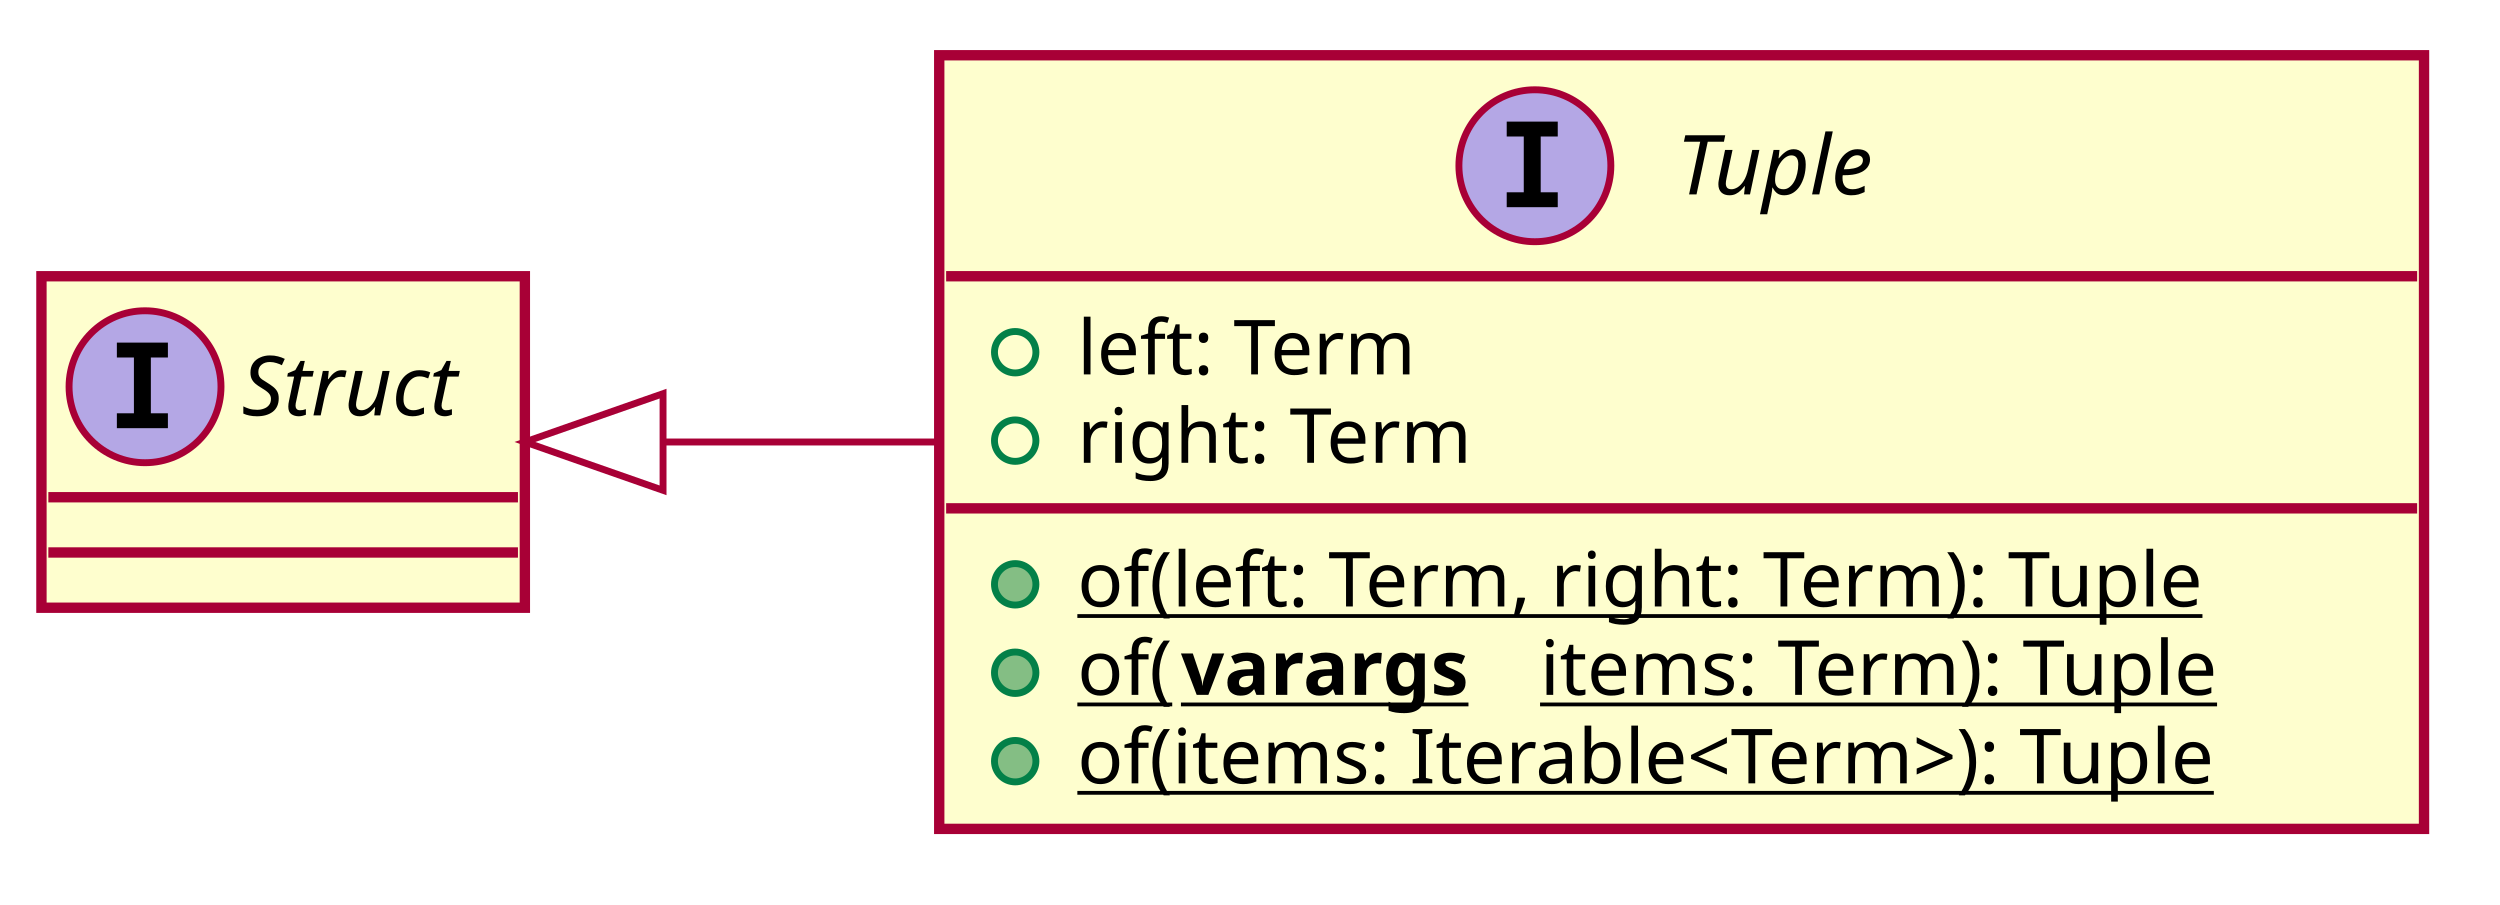
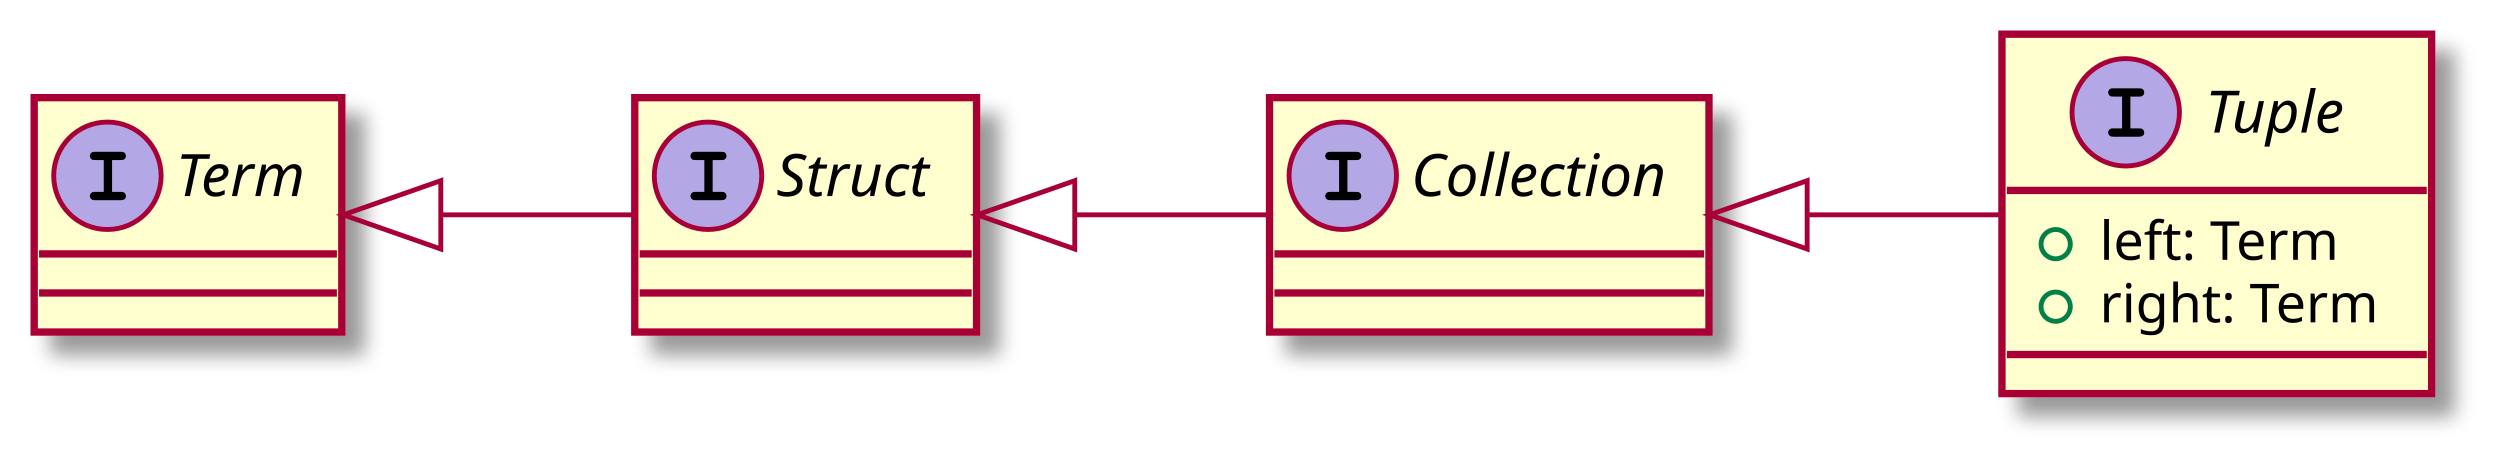
- <svg xmlns="http://www.w3.org/2000/svg" contentScriptType="application/ecmascript" contentStyleType="text/css" height="131px" preserveAspectRatio="none" style="width:362px;height:131px;" version="1.1" viewBox="0 0 362 131" width="362px" zoomAndPan="magnify">
-   <defs />
+ <svg xmlns="http://www.w3.org/2000/svg" contentScriptType="application/ecmascript" contentStyleType="text/css" height="94px" preserveAspectRatio="none" style="width:512px;height:94px;background:#FFFFFF;" version="1.1" viewBox="0 0 512 94" width="512px" zoomAndPan="magnify">
+   <defs>
+     <filter height="300%" id="f1g9xn0rxnvbk8" width="300%" x="-1" y="-1">
+       <feGaussianBlur result="blurOut" stdDeviation="2.0" />
+       <feColorMatrix in="blurOut" result="blurOut2" type="matrix" values="0 0 0 0 0 0 0 0 0 0 0 0 0 0 0 0 0 0 .4 0" />
+       <feOffset dx="4.0" dy="4.0" in="blurOut2" result="blurOut3" />
+       <feBlend in="SourceGraphic" in2="blurOut3" mode="normal" />
+     </filter>
+   </defs>
  <g>
-     <rect fill="#FEFECE" height="48" id="Struct" style="stroke: #A80036; stroke-width: 1.5;" width="70" x="6" y="40" />
-     <ellipse cx="21" cy="56" fill="#B4A7E5" rx="11" ry="11" style="stroke: #A80036; stroke-width: 1.0;" />
-     <path d="M16.922,51.766 L16.922,49.609 L24.312,49.609 L24.312,51.766 L21.844,51.766 L21.844,59.844 L24.312,59.844 L24.312,62 L16.922,62 L16.922,59.844 L19.391,59.844 L19.391,51.766 L16.922,51.766 Z " />
-     <text fill="#000000" font-family="sans-serif" font-size="12" font-style="italic" lengthAdjust="spacingAndGlyphs" textLength="38" x="35" y="60.154">Struct</text>
-     <line style="stroke: #A80036; stroke-width: 1.5;" x1="7" x2="75" y1="72" y2="72" />
-     <line style="stroke: #A80036; stroke-width: 1.5;" x1="7" x2="75" y1="80" y2="80" />
-     <rect fill="#FEFECE" height="112.023" id="Tuple" style="stroke: #A80036; stroke-width: 1.5;" width="215" x="136" y="8" />
-     <ellipse cx="222.25" cy="24" fill="#B4A7E5" rx="11" ry="11" style="stroke: #A80036; stroke-width: 1.0;" />
-     <path d="M218.172,19.766 L218.172,17.609 L225.562,17.609 L225.562,19.766 L223.094,19.766 L223.094,27.844 L225.562,27.844 L225.562,30 L218.172,30 L218.172,27.844 L220.641,27.844 L220.641,19.766 L218.172,19.766 Z " />
-     <text fill="#000000" font-family="sans-serif" font-size="12" font-style="italic" lengthAdjust="spacingAndGlyphs" textLength="34" x="242.75" y="28.154">Tuple</text>
-     <line style="stroke: #A80036; stroke-width: 1.5;" x1="137" x2="350" y1="40" y2="40" />
-     <ellipse cx="147" cy="51" fill="none" rx="3" ry="3" style="stroke: #038048; stroke-width: 1.0;" />
-     <text fill="#000000" font-family="sans-serif" font-size="11" lengthAdjust="spacingAndGlyphs" textLength="56" x="156" y="54.21">left: Term</text>
-     <ellipse cx="147" cy="63.805" fill="none" rx="3" ry="3" style="stroke: #038048; stroke-width: 1.0;" />
-     <text fill="#000000" font-family="sans-serif" font-size="11" lengthAdjust="spacingAndGlyphs" textLength="64" x="156" y="67.015">right: Term</text>
-     <line style="stroke: #A80036; stroke-width: 1.5;" x1="137" x2="350" y1="73.609" y2="73.609" />
-     <ellipse cx="147" cy="84.609" fill="#84BE84" rx="3" ry="3" style="stroke: #038048; stroke-width: 1.0;" />
-     <text fill="#000000" font-family="sans-serif" font-size="11" lengthAdjust="spacingAndGlyphs" text-decoration="underline" textLength="186" x="156" y="87.82">of(left: Term, right: Term): Tuple</text>
-     <ellipse cx="147" cy="97.414" fill="#84BE84" rx="3" ry="3" style="stroke: #038048; stroke-width: 1.0;" />
-     <text fill="#000000" font-family="sans-serif" font-size="11" lengthAdjust="spacingAndGlyphs" text-decoration="underline" textLength="15" x="156" y="100.624">of(</text>
-     <text fill="#000000" font-family="sans-serif" font-size="11" font-weight="bold" lengthAdjust="spacingAndGlyphs" text-decoration="underline" textLength="48" x="171" y="100.624">varargs</text>
-     <text fill="#000000" font-family="sans-serif" font-size="11" lengthAdjust="spacingAndGlyphs" text-decoration="underline" textLength="113" x="223" y="100.624">items: Term): Tuple</text>
-     <ellipse cx="147" cy="110.219" fill="#84BE84" rx="3" ry="3" style="stroke: #038048; stroke-width: 1.0;" />
-     <text fill="#000000" font-family="sans-serif" font-size="11" lengthAdjust="spacingAndGlyphs" text-decoration="underline" textLength="189" x="156" y="113.429">of(items: Iterable&lt;Term&gt;): Tuple</text>
-     <path d="M96.08,64 C108.42,64 121.95,64 135.64,64 " fill="none" id="Struct&lt;-Tuple" style="stroke: #A80036; stroke-width: 1.0;" />
-     <polygon fill="none" points="96.01,71,76.01,64,96.01,57,96.01,71" style="stroke: #A80036; stroke-width: 1.0;" />
+     <rect codeLine="3" fill="#FEFECE" filter="url(#f1g9xn0rxnvbk8)" height="48" id="Term" style="stroke:#A80036;stroke-width:1.5;" width="63" x="7" y="20" />
+     <ellipse cx="22" cy="36" fill="#B4A7E5" rx="11" ry="11" style="stroke:#A80036;stroke-width:1.0;" />
+     <path d="M22.953,32.781 L24.672,32.781 C25.062,32.781 25.25,32.75 25.375,32.672 C25.641,32.516 25.781,32.234 25.781,31.938 C25.781,31.672 25.672,31.406 25.438,31.234 C25.266,31.125 25.125,31.094 24.672,31.094 L19.531,31.094 C19.094,31.094 18.969,31.109 18.812,31.203 C18.562,31.359 18.406,31.656 18.406,31.938 C18.406,32.219 18.547,32.469 18.766,32.641 C18.922,32.75 19.109,32.781 19.531,32.781 L21.25,32.781 L21.25,39.297 L19.531,39.297 C19.094,39.297 18.969,39.312 18.812,39.422 C18.562,39.578 18.406,39.859 18.406,40.156 C18.406,40.406 18.547,40.672 18.766,40.828 C18.922,40.953 19.125,41 19.531,41 L24.672,41 C25.422,41 25.781,40.719 25.781,40.156 C25.781,39.875 25.672,39.625 25.438,39.453 C25.266,39.328 25.125,39.297 24.672,39.297 L22.953,39.297 L22.953,32.781 Z " fill="#000000" />
+     <text fill="#000000" font-family="sans-serif" font-size="12" font-style="italic" lengthAdjust="spacing" textLength="31" x="36" y="40.154">Term</text>
+     <line style="stroke:#A80036;stroke-width:1.5;" x1="8" x2="69" y1="52" y2="52" />
+     <line style="stroke:#A80036;stroke-width:1.5;" x1="8" x2="69" y1="60" y2="60" />
+     <rect codeLine="4" fill="#FEFECE" filter="url(#f1g9xn0rxnvbk8)" height="48" id="Struct" style="stroke:#A80036;stroke-width:1.5;" width="70" x="130" y="20" />
+     <ellipse cx="145" cy="36" fill="#B4A7E5" rx="11" ry="11" style="stroke:#A80036;stroke-width:1.0;" />
+     <path d="M145.953,32.781 L147.672,32.781 C148.062,32.781 148.25,32.75 148.375,32.672 C148.641,32.516 148.781,32.234 148.781,31.938 C148.781,31.672 148.672,31.406 148.438,31.234 C148.266,31.125 148.125,31.094 147.672,31.094 L142.531,31.094 C142.094,31.094 141.969,31.109 141.812,31.203 C141.562,31.359 141.406,31.656 141.406,31.938 C141.406,32.219 141.547,32.469 141.766,32.641 C141.922,32.75 142.109,32.781 142.531,32.781 L144.25,32.781 L144.25,39.297 L142.531,39.297 C142.094,39.297 141.969,39.312 141.812,39.422 C141.562,39.578 141.406,39.859 141.406,40.156 C141.406,40.406 141.547,40.672 141.766,40.828 C141.922,40.953 142.125,41 142.531,41 L147.672,41 C148.422,41 148.781,40.719 148.781,40.156 C148.781,39.875 148.672,39.625 148.438,39.453 C148.266,39.328 148.125,39.297 147.672,39.297 L145.953,39.297 L145.953,32.781 Z " fill="#000000" />
+     <text fill="#000000" font-family="sans-serif" font-size="12" font-style="italic" lengthAdjust="spacing" textLength="38" x="159" y="40.154">Struct</text>
+     <line style="stroke:#A80036;stroke-width:1.5;" x1="131" x2="199" y1="52" y2="52" />
+     <line style="stroke:#A80036;stroke-width:1.5;" x1="131" x2="199" y1="60" y2="60" />
+     <rect codeLine="5" fill="#FEFECE" filter="url(#f1g9xn0rxnvbk8)" height="48" id="Collection" style="stroke:#A80036;stroke-width:1.5;" width="90" x="260" y="20" />
+     <ellipse cx="275" cy="36" fill="#B4A7E5" rx="11" ry="11" style="stroke:#A80036;stroke-width:1.0;" />
+     <path d="M275.953,32.781 L277.672,32.781 C278.062,32.781 278.25,32.75 278.375,32.672 C278.641,32.516 278.781,32.234 278.781,31.938 C278.781,31.672 278.672,31.406 278.438,31.234 C278.266,31.125 278.125,31.094 277.672,31.094 L272.531,31.094 C272.094,31.094 271.969,31.109 271.812,31.203 C271.562,31.359 271.406,31.656 271.406,31.938 C271.406,32.219 271.547,32.469 271.766,32.641 C271.922,32.75 272.109,32.781 272.531,32.781 L274.25,32.781 L274.25,39.297 L272.531,39.297 C272.094,39.297 271.969,39.312 271.812,39.422 C271.562,39.578 271.406,39.859 271.406,40.156 C271.406,40.406 271.547,40.672 271.766,40.828 C271.922,40.953 272.125,41 272.531,41 L277.672,41 C278.422,41 278.781,40.719 278.781,40.156 C278.781,39.875 278.672,39.625 278.438,39.453 C278.266,39.328 278.125,39.297 277.672,39.297 L275.953,39.297 L275.953,32.781 Z " fill="#000000" />
+     <text fill="#000000" font-family="sans-serif" font-size="12" font-style="italic" lengthAdjust="spacing" textLength="58" x="289" y="40.154">Collection</text>
+     <line style="stroke:#A80036;stroke-width:1.5;" x1="261" x2="349" y1="52" y2="52" />
+     <line style="stroke:#A80036;stroke-width:1.5;" x1="261" x2="349" y1="60" y2="60" />
+     <rect codeLine="7" fill="#FEFECE" filter="url(#f1g9xn0rxnvbk8)" height="73.609" id="Tuple" style="stroke:#A80036;stroke-width:1.5;" width="88" x="410" y="7" />
+     <ellipse cx="435.35" cy="23" fill="#B4A7E5" rx="11" ry="11" style="stroke:#A80036;stroke-width:1.0;" />
+     <path d="M436.303,19.781 L438.022,19.781 C438.413,19.781 438.6,19.75 438.725,19.672 C438.991,19.516 439.131,19.234 439.131,18.938 C439.131,18.672 439.022,18.406 438.788,18.234 C438.616,18.125 438.475,18.094 438.022,18.094 L432.881,18.094 C432.444,18.094 432.319,18.109 432.163,18.203 C431.913,18.359 431.756,18.656 431.756,18.938 C431.756,19.219 431.897,19.469 432.116,19.641 C432.272,19.75 432.459,19.781 432.881,19.781 L434.6,19.781 L434.6,26.297 L432.881,26.297 C432.444,26.297 432.319,26.312 432.163,26.422 C431.913,26.578 431.756,26.859 431.756,27.156 C431.756,27.406 431.897,27.672 432.116,27.828 C432.272,27.953 432.475,28 432.881,28 L438.022,28 C438.772,28 439.131,27.719 439.131,27.156 C439.131,26.875 439.022,26.625 438.788,26.453 C438.616,26.328 438.475,26.297 438.022,26.297 L436.303,26.297 L436.303,19.781 Z " fill="#000000" />
+     <text fill="#000000" font-family="sans-serif" font-size="12" font-style="italic" lengthAdjust="spacing" textLength="33" x="451.65" y="27.154">Tuple</text>
+     <line style="stroke:#A80036;stroke-width:1.5;" x1="411" x2="497" y1="39" y2="39" />
+     <ellipse cx="421" cy="50" rx="3" ry="3" style="stroke:#038048;stroke-width:1.0;fill:none;" />
+     <text fill="#000000" font-family="sans-serif" font-size="11" lengthAdjust="spacing" textLength="56" x="430" y="53.21">left: Term</text>
+     <ellipse cx="421" cy="62.805" rx="3" ry="3" style="stroke:#038048;stroke-width:1.0;fill:none;" />
+     <text fill="#000000" font-family="sans-serif" font-size="11" lengthAdjust="spacing" textLength="62" x="430" y="66.015">right: Term</text>
+     <line style="stroke:#A80036;stroke-width:1.5;" x1="411" x2="497" y1="72.609" y2="72.609" />
+     <path codeLine="15" d="M90.64,44 C103.769,44 117.579,44 129.632,44 " fill="none" id="Term-backto-Struct" style="stroke:#A80036;stroke-width:1.0;" />
+     <polygon fill="none" points="90.275,51,70.275,44,90.275,37,90.275,51" style="stroke:#A80036;stroke-width:1.0;" />
+     <path codeLine="16" d="M220.42,44 C233.497,44 247.308,44 259.853,44 " fill="none" id="Struct-backto-Collection" style="stroke:#A80036;stroke-width:1.0;" />
+     <polygon fill="none" points="220.112,51,200.112,44,220.112,37,220.112,51" style="stroke:#A80036;stroke-width:1.0;" />
+     <path codeLine="18" d="M370.488,44 C383.834,44 397.583,44 409.938,44 " fill="none" id="Collection-backto-Tuple" style="stroke:#A80036;stroke-width:1.0;" />
+     <polygon fill="none" points="370.105,51,350.105,44,370.105,37,370.105,51" style="stroke:#A80036;stroke-width:1.0;" />
  </g>
</svg>
